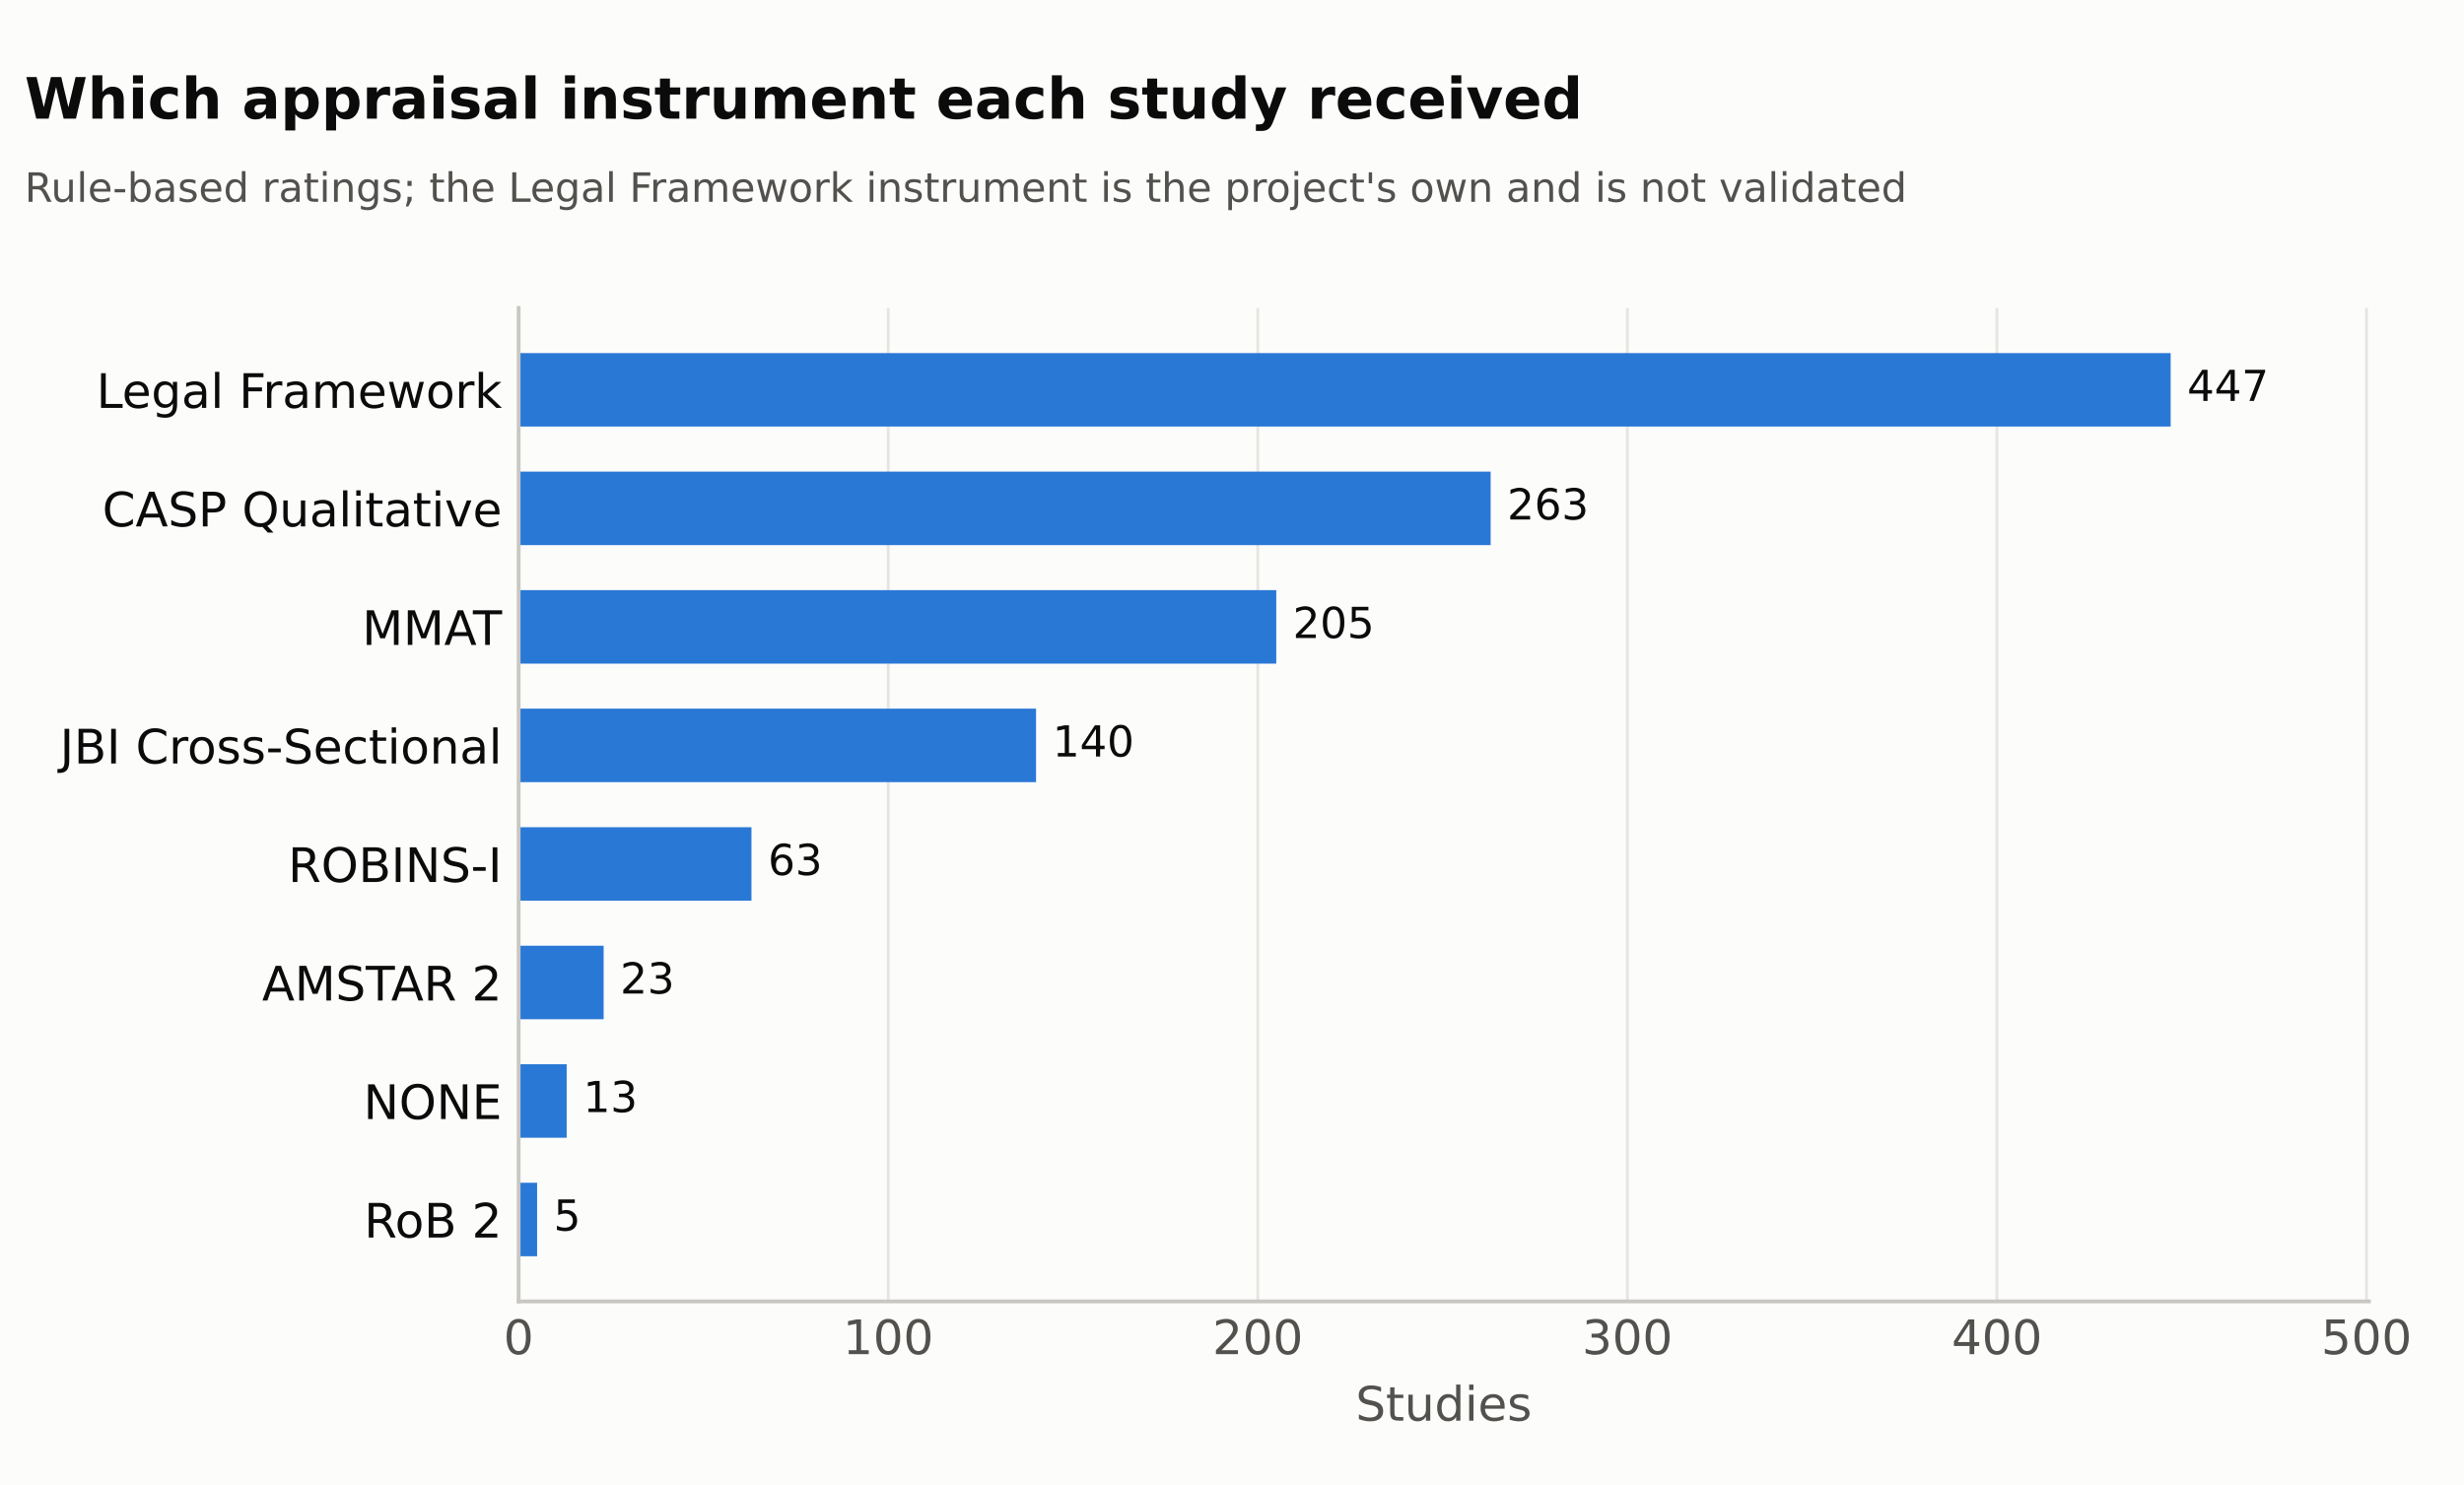
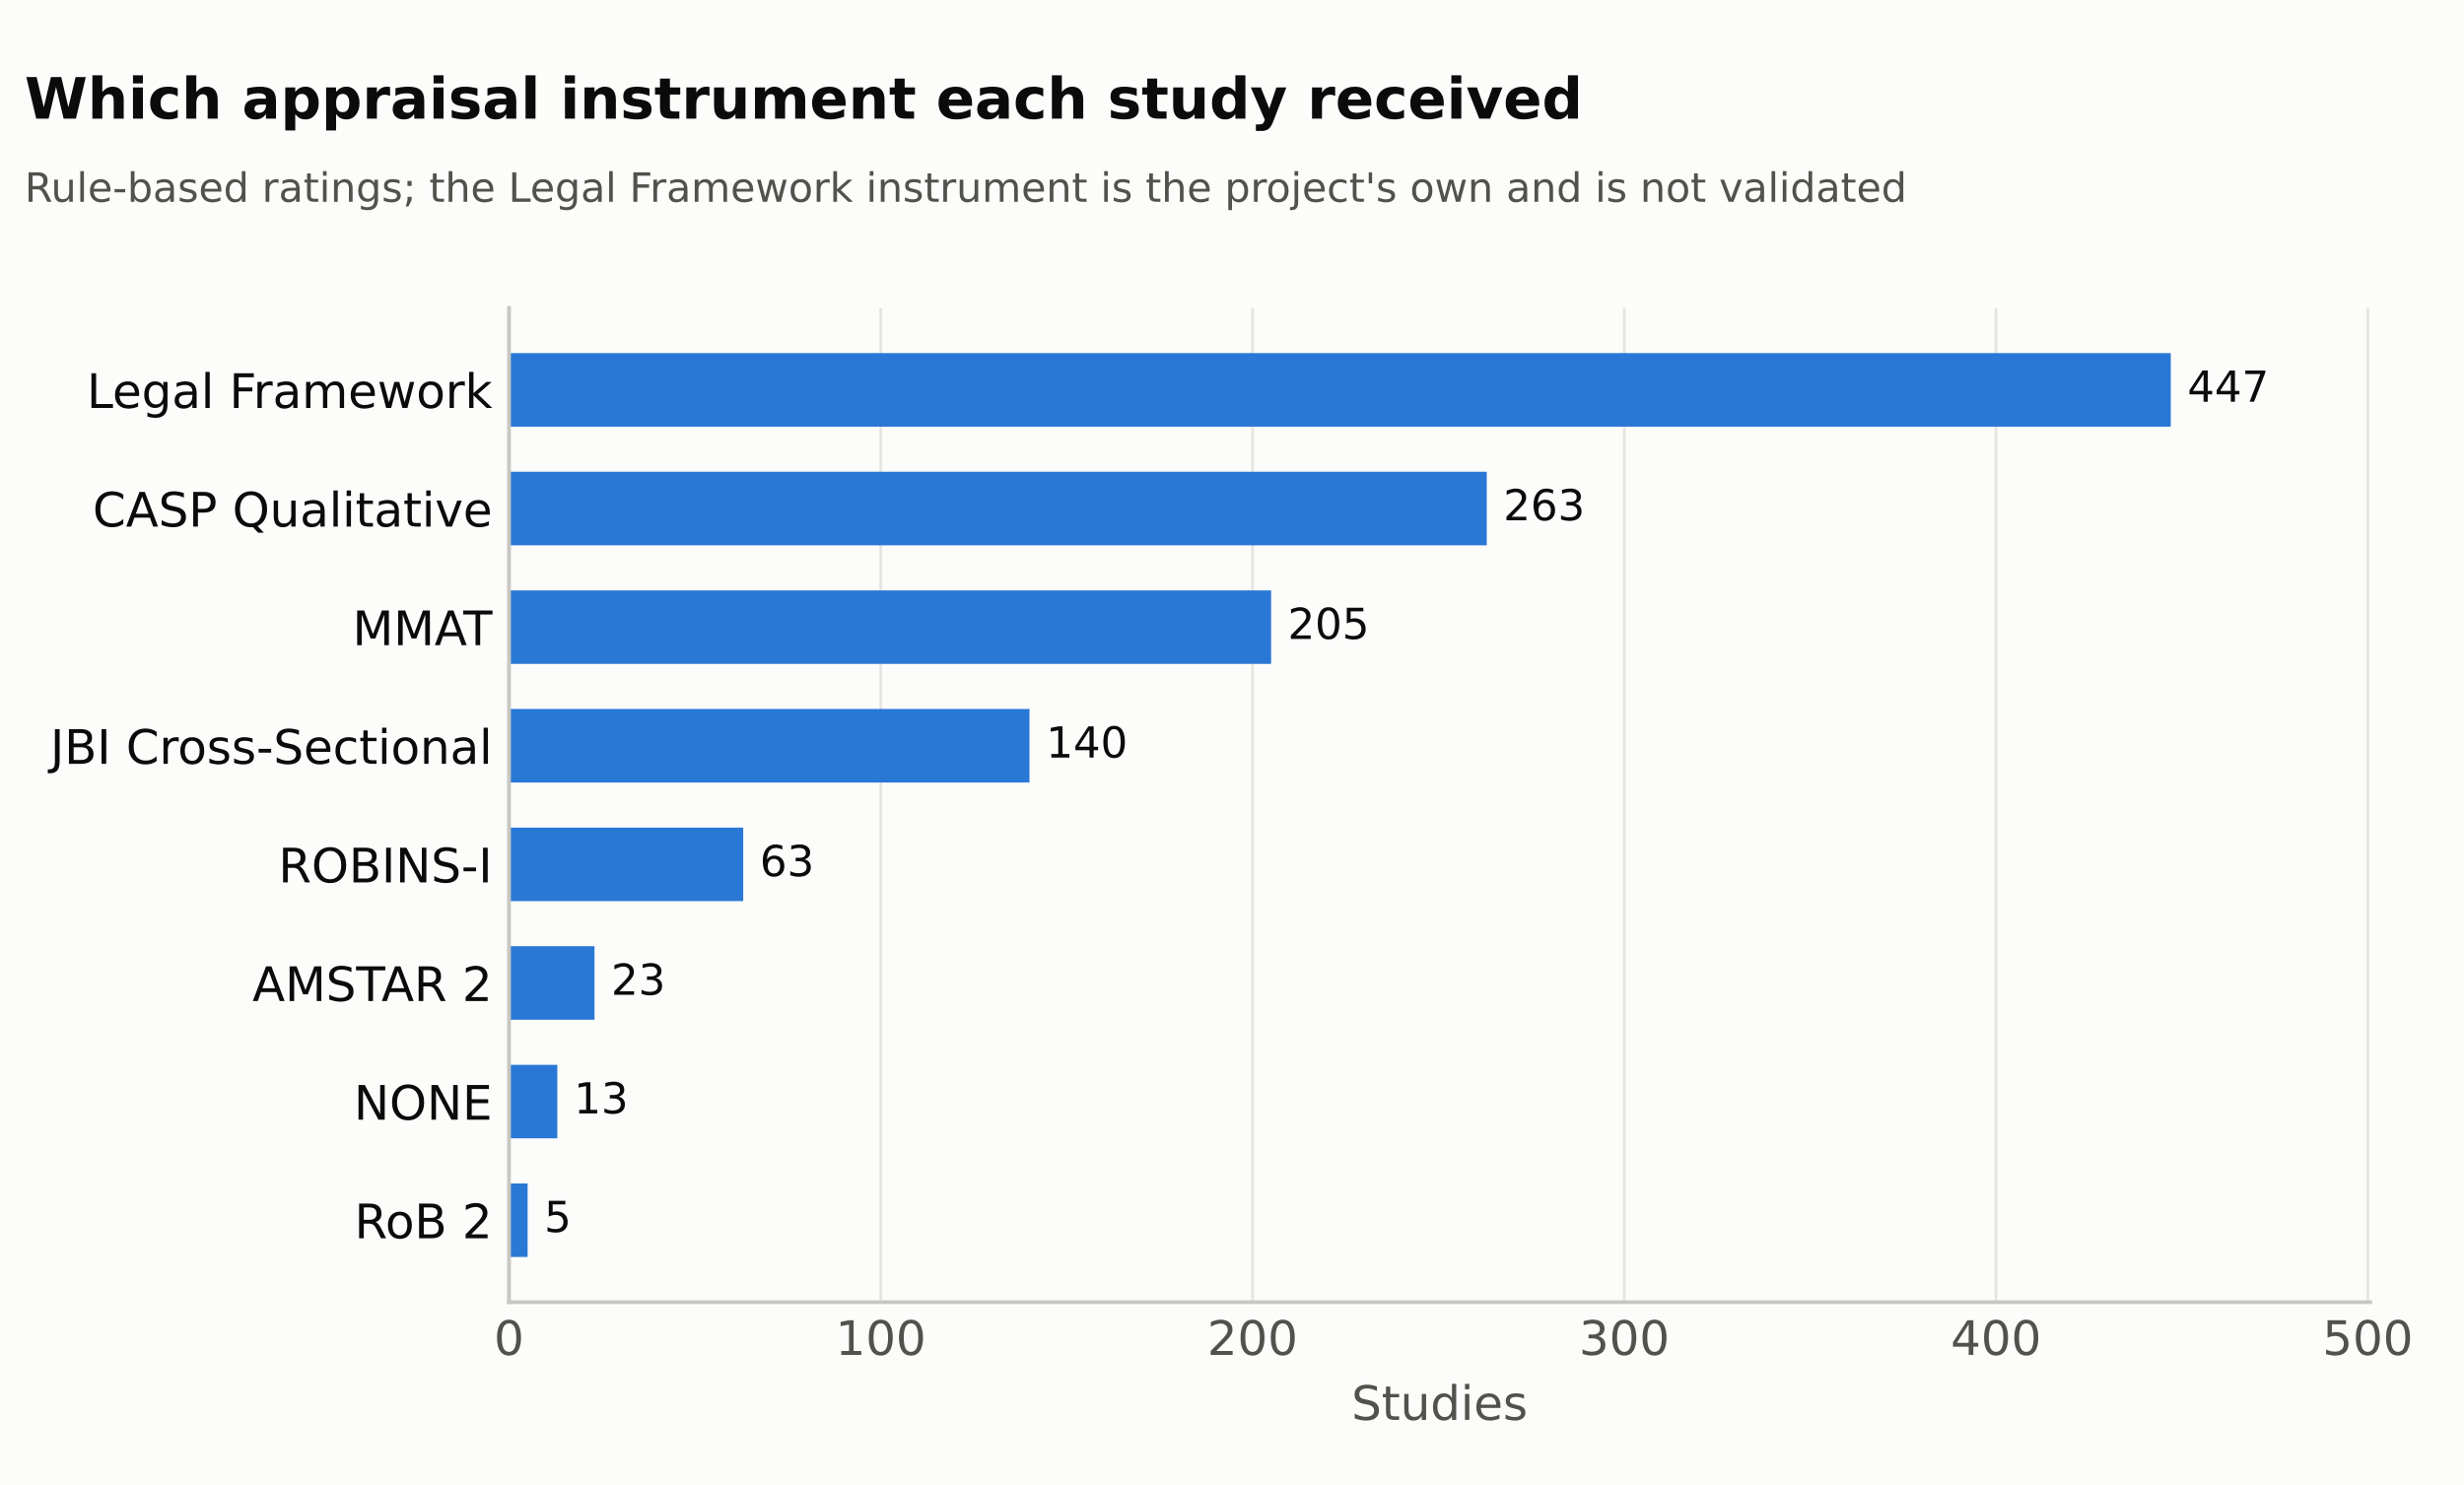
<svg xmlns="http://www.w3.org/2000/svg" width="518.4pt" height="312.48pt" viewBox="0 0 518.4 312.48" version="1.1">
  <defs>
    <style type="text/css">*{stroke-linejoin: round; stroke-linecap: butt}</style>
  </defs>
  <g id="figure_1">
    <g id="patch_1">
      <path d="M 0 312.48  L 518.4 312.48  L 518.4 0  L 0 0  z " style="fill: #fcfcfb" />
    </g>
    <g id="axes_1">
      <g id="patch_2">
-         <path d="M 109.115 273.858  L 498.394 273.858  L 498.394 64.8  L 109.115 64.8  z " style="fill: #fcfcfb" />
+         <path d="M 107.09 274.02  L 498.664 274.02  L 498.664 64.8  L 107.09 64.8  z " style="fill: #fcfcfb" />
      </g>
      <g id="matplotlib.axis_1">
        <g id="xtick_1">
          <g id="line2d_1">
-             <path d="M 109.115 273.858  L 109.115 64.8  " clip-path="url(#p3c89b04b15)" style="fill: none; stroke: #e6e5e0; stroke-width: 0.6; stroke-linecap: square" />
+             <path d="M 107.09 274.02  L 107.09 64.8  " clip-path="url(#p99f43d9179)" style="fill: none; stroke: #e6e5e0; stroke-width: 0.6; stroke-linecap: square" />
          </g>
          <g id="line2d_2" />
          <g id="text_1">
-             <text style="font-size: 10px; font-family: 'DejaVu Sans', 'Bitstream Vera Sans', 'Computer Modern Sans Serif', 'Lucida Grande', 'Verdana', 'Geneva', 'Lucid', 'Arial', 'Helvetica', 'Avant Garde', sans-serif; text-anchor: middle; fill: #52514e" x="109.115" y="284.955" transform="rotate(-0 109.115 284.9553)">0</text>
+             <text style="font-size: 10px; font-family: 'DejaVu Sans', 'Bitstream Vera Sans', 'Computer Modern Sans Serif', 'Lucida Grande', 'Verdana', 'Geneva', 'Lucid', 'Arial', 'Helvetica', 'Avant Garde', sans-serif; text-anchor: middle; fill: #52514e" x="107.09" y="285.118" transform="rotate(-0 107.09 285.1184)">0</text>
          </g>
        </g>
        <g id="xtick_2">
          <g id="line2d_3">
-             <path d="M 186.871 273.858  L 186.871 64.8  " clip-path="url(#p3c89b04b15)" style="fill: none; stroke: #e6e5e0; stroke-width: 0.6; stroke-linecap: square" />
+             <path d="M 185.305 274.02  L 185.305 64.8  " clip-path="url(#p99f43d9179)" style="fill: none; stroke: #e6e5e0; stroke-width: 0.6; stroke-linecap: square" />
          </g>
          <g id="line2d_4" />
          <g id="text_2">
-             <text style="font-size: 10px; font-family: 'DejaVu Sans', 'Bitstream Vera Sans', 'Computer Modern Sans Serif', 'Lucida Grande', 'Verdana', 'Geneva', 'Lucid', 'Arial', 'Helvetica', 'Avant Garde', sans-serif; text-anchor: middle; fill: #52514e" x="186.871" y="284.955" transform="rotate(-0 186.8712 284.9553)">100</text>
+             <text style="font-size: 10px; font-family: 'DejaVu Sans', 'Bitstream Vera Sans', 'Computer Modern Sans Serif', 'Lucida Grande', 'Verdana', 'Geneva', 'Lucid', 'Arial', 'Helvetica', 'Avant Garde', sans-serif; text-anchor: middle; fill: #52514e" x="185.305" y="285.118" transform="rotate(-0 185.3046 285.1184)">100</text>
          </g>
        </g>
        <g id="xtick_3">
          <g id="line2d_5">
-             <path d="M 264.627 273.858  L 264.627 64.8  " clip-path="url(#p3c89b04b15)" style="fill: none; stroke: #e6e5e0; stroke-width: 0.6; stroke-linecap: square" />
+             <path d="M 263.519 274.02  L 263.519 64.8  " clip-path="url(#p99f43d9179)" style="fill: none; stroke: #e6e5e0; stroke-width: 0.6; stroke-linecap: square" />
          </g>
          <g id="line2d_6" />
          <g id="text_3">
-             <text style="font-size: 10px; font-family: 'DejaVu Sans', 'Bitstream Vera Sans', 'Computer Modern Sans Serif', 'Lucida Grande', 'Verdana', 'Geneva', 'Lucid', 'Arial', 'Helvetica', 'Avant Garde', sans-serif; text-anchor: middle; fill: #52514e" x="264.627" y="284.955" transform="rotate(-0 264.6274 284.9553)">200</text>
+             <text style="font-size: 10px; font-family: 'DejaVu Sans', 'Bitstream Vera Sans', 'Computer Modern Sans Serif', 'Lucida Grande', 'Verdana', 'Geneva', 'Lucid', 'Arial', 'Helvetica', 'Avant Garde', sans-serif; text-anchor: middle; fill: #52514e" x="263.519" y="285.118" transform="rotate(-0 263.5192 285.1184)">200</text>
          </g>
        </g>
        <g id="xtick_4">
          <g id="line2d_7">
-             <path d="M 342.384 273.858  L 342.384 64.8  " clip-path="url(#p3c89b04b15)" style="fill: none; stroke: #e6e5e0; stroke-width: 0.6; stroke-linecap: square" />
+             <path d="M 341.734 274.02  L 341.734 64.8  " clip-path="url(#p99f43d9179)" style="fill: none; stroke: #e6e5e0; stroke-width: 0.6; stroke-linecap: square" />
          </g>
          <g id="line2d_8" />
          <g id="text_4">
-             <text style="font-size: 10px; font-family: 'DejaVu Sans', 'Bitstream Vera Sans', 'Computer Modern Sans Serif', 'Lucida Grande', 'Verdana', 'Geneva', 'Lucid', 'Arial', 'Helvetica', 'Avant Garde', sans-serif; text-anchor: middle; fill: #52514e" x="342.384" y="284.955" transform="rotate(-0 342.3836 284.9553)">300</text>
+             <text style="font-size: 10px; font-family: 'DejaVu Sans', 'Bitstream Vera Sans', 'Computer Modern Sans Serif', 'Lucida Grande', 'Verdana', 'Geneva', 'Lucid', 'Arial', 'Helvetica', 'Avant Garde', sans-serif; text-anchor: middle; fill: #52514e" x="341.734" y="285.118" transform="rotate(-0 341.7338 285.1184)">300</text>
          </g>
        </g>
        <g id="xtick_5">
          <g id="line2d_9">
-             <path d="M 420.14 273.858  L 420.14 64.8  " clip-path="url(#p3c89b04b15)" style="fill: none; stroke: #e6e5e0; stroke-width: 0.6; stroke-linecap: square" />
+             <path d="M 419.948 274.02  L 419.948 64.8  " clip-path="url(#p99f43d9179)" style="fill: none; stroke: #e6e5e0; stroke-width: 0.6; stroke-linecap: square" />
          </g>
          <g id="line2d_10" />
          <g id="text_5">
-             <text style="font-size: 10px; font-family: 'DejaVu Sans', 'Bitstream Vera Sans', 'Computer Modern Sans Serif', 'Lucida Grande', 'Verdana', 'Geneva', 'Lucid', 'Arial', 'Helvetica', 'Avant Garde', sans-serif; text-anchor: middle; fill: #52514e" x="420.14" y="284.955" transform="rotate(-0 420.1398 284.9553)">400</text>
+             <text style="font-size: 10px; font-family: 'DejaVu Sans', 'Bitstream Vera Sans', 'Computer Modern Sans Serif', 'Lucida Grande', 'Verdana', 'Geneva', 'Lucid', 'Arial', 'Helvetica', 'Avant Garde', sans-serif; text-anchor: middle; fill: #52514e" x="419.948" y="285.118" transform="rotate(-0 419.9484 285.1184)">400</text>
          </g>
        </g>
        <g id="xtick_6">
          <g id="line2d_11">
-             <path d="M 497.896 273.858  L 497.896 64.8  " clip-path="url(#p3c89b04b15)" style="fill: none; stroke: #e6e5e0; stroke-width: 0.6; stroke-linecap: square" />
+             <path d="M 498.163 274.02  L 498.163 64.8  " clip-path="url(#p99f43d9179)" style="fill: none; stroke: #e6e5e0; stroke-width: 0.6; stroke-linecap: square" />
          </g>
          <g id="line2d_12" />
          <g id="text_6">
-             <text style="font-size: 10px; font-family: 'DejaVu Sans', 'Bitstream Vera Sans', 'Computer Modern Sans Serif', 'Lucida Grande', 'Verdana', 'Geneva', 'Lucid', 'Arial', 'Helvetica', 'Avant Garde', sans-serif; text-anchor: middle; fill: #52514e" x="497.896" y="284.955" transform="rotate(-0 497.896 284.9553)">500</text>
+             <text style="font-size: 10px; font-family: 'DejaVu Sans', 'Bitstream Vera Sans', 'Computer Modern Sans Serif', 'Lucida Grande', 'Verdana', 'Geneva', 'Lucid', 'Arial', 'Helvetica', 'Avant Garde', sans-serif; text-anchor: middle; fill: #52514e" x="498.163" y="285.118" transform="rotate(-0 498.163 285.1184)">500</text>
          </g>
        </g>
        <g id="text_7">
-           <text style="font-size: 10px; font-family: 'DejaVu Sans', 'Bitstream Vera Sans', 'Computer Modern Sans Serif', 'Lucida Grande', 'Verdana', 'Geneva', 'Lucid', 'Arial', 'Helvetica', 'Avant Garde', sans-serif; text-anchor: middle; fill: #52514e" x="303.754" y="298.956" transform="rotate(-0 303.7543 298.9561)">Studies</text>
+           <text style="font-size: 10px; font-family: 'DejaVu Sans', 'Bitstream Vera Sans', 'Computer Modern Sans Serif', 'Lucida Grande', 'Verdana', 'Geneva', 'Lucid', 'Arial', 'Helvetica', 'Avant Garde', sans-serif; text-anchor: middle; fill: #52514e" x="302.877" y="298.797" transform="rotate(-0 302.8768 298.7966)">Studies</text>
        </g>
      </g>
      <g id="matplotlib.axis_2">
        <g id="ytick_1">
          <g id="line2d_13" />
          <g id="text_8">
-             <text style="font-size: 10px; font-family: 'DejaVu Sans', 'Bitstream Vera Sans', 'Computer Modern Sans Serif', 'Lucida Grande', 'Verdana', 'Geneva', 'Lucid', 'Arial', 'Helvetica', 'Avant Garde', sans-serif; text-anchor: end; fill: #0b0b0b" x="105.615" y="85.834" transform="rotate(-0 105.615 85.83363)">Legal Framework</text>
+             <text style="font-size: 10px; font-family: 'DejaVu Sans', 'Bitstream Vera Sans', 'Computer Modern Sans Serif', 'Lucida Grande', 'Verdana', 'Geneva', 'Lucid', 'Arial', 'Helvetica', 'Avant Garde', sans-serif; text-anchor: end; fill: #0b0b0b" x="103.59" y="85.847" transform="rotate(-0 103.59 85.84701)">Legal Framework</text>
          </g>
        </g>
        <g id="ytick_2">
          <g id="line2d_14" />
          <g id="text_9">
-             <text style="font-size: 10px; font-family: 'DejaVu Sans', 'Bitstream Vera Sans', 'Computer Modern Sans Serif', 'Lucida Grande', 'Verdana', 'Geneva', 'Lucid', 'Arial', 'Helvetica', 'Avant Garde', sans-serif; text-anchor: end; fill: #0b0b0b" x="105.615" y="110.775" transform="rotate(-0 105.615 110.7749)">CASP Qualitative</text>
+             <text style="font-size: 10px; font-family: 'DejaVu Sans', 'Bitstream Vera Sans', 'Computer Modern Sans Serif', 'Lucida Grande', 'Verdana', 'Geneva', 'Lucid', 'Arial', 'Helvetica', 'Avant Garde', sans-serif; text-anchor: end; fill: #0b0b0b" x="103.59" y="110.808" transform="rotate(-0 103.59 110.8076)">CASP Qualitative</text>
          </g>
        </g>
        <g id="ytick_3">
          <g id="line2d_15" />
          <g id="text_10">
-             <text style="font-size: 10px; font-family: 'DejaVu Sans', 'Bitstream Vera Sans', 'Computer Modern Sans Serif', 'Lucida Grande', 'Verdana', 'Geneva', 'Lucid', 'Arial', 'Helvetica', 'Avant Garde', sans-serif; text-anchor: end; fill: #0b0b0b" x="105.615" y="135.716" transform="rotate(-0 105.615 135.7158)">MMAT</text>
+             <text style="font-size: 10px; font-family: 'DejaVu Sans', 'Bitstream Vera Sans', 'Computer Modern Sans Serif', 'Lucida Grande', 'Verdana', 'Geneva', 'Lucid', 'Arial', 'Helvetica', 'Avant Garde', sans-serif; text-anchor: end; fill: #0b0b0b" x="103.59" y="135.768" transform="rotate(-0 103.59 135.7683)">MMAT</text>
          </g>
        </g>
        <g id="ytick_4">
          <g id="line2d_16" />
          <g id="text_11">
-             <text style="font-size: 10px; font-family: 'DejaVu Sans', 'Bitstream Vera Sans', 'Computer Modern Sans Serif', 'Lucida Grande', 'Verdana', 'Geneva', 'Lucid', 'Arial', 'Helvetica', 'Avant Garde', sans-serif; text-anchor: end; fill: #0b0b0b" x="105.615" y="160.657" transform="rotate(-0 105.615 160.6574)">JBI Cross-Sectional</text>
+             <text style="font-size: 10px; font-family: 'DejaVu Sans', 'Bitstream Vera Sans', 'Computer Modern Sans Serif', 'Lucida Grande', 'Verdana', 'Geneva', 'Lucid', 'Arial', 'Helvetica', 'Avant Garde', sans-serif; text-anchor: end; fill: #0b0b0b" x="103.59" y="160.729" transform="rotate(-0 103.59 160.7289)">JBI Cross-Sectional</text>
          </g>
        </g>
        <g id="ytick_5">
          <g id="line2d_17" />
          <g id="text_12">
-             <text style="font-size: 10px; font-family: 'DejaVu Sans', 'Bitstream Vera Sans', 'Computer Modern Sans Serif', 'Lucida Grande', 'Verdana', 'Geneva', 'Lucid', 'Arial', 'Helvetica', 'Avant Garde', sans-serif; text-anchor: end; fill: #0b0b0b" x="105.615" y="185.598" transform="rotate(-0 105.615 185.5983)">ROBINS-I</text>
+             <text style="font-size: 10px; font-family: 'DejaVu Sans', 'Bitstream Vera Sans', 'Computer Modern Sans Serif', 'Lucida Grande', 'Verdana', 'Geneva', 'Lucid', 'Arial', 'Helvetica', 'Avant Garde', sans-serif; text-anchor: end; fill: #0b0b0b" x="103.59" y="185.69" transform="rotate(-0 103.59 185.6895)">ROBINS-I</text>
          </g>
        </g>
        <g id="ytick_6">
          <g id="line2d_18" />
          <g id="text_13">
-             <text style="font-size: 10px; font-family: 'DejaVu Sans', 'Bitstream Vera Sans', 'Computer Modern Sans Serif', 'Lucida Grande', 'Verdana', 'Geneva', 'Lucid', 'Arial', 'Helvetica', 'Avant Garde', sans-serif; text-anchor: end; fill: #0b0b0b" x="105.615" y="210.54" transform="rotate(-0 105.615 210.5395)">AMSTAR 2</text>
+             <text style="font-size: 10px; font-family: 'DejaVu Sans', 'Bitstream Vera Sans', 'Computer Modern Sans Serif', 'Lucida Grande', 'Verdana', 'Geneva', 'Lucid', 'Arial', 'Helvetica', 'Avant Garde', sans-serif; text-anchor: end; fill: #0b0b0b" x="103.59" y="210.65" transform="rotate(-0 103.59 210.6502)">AMSTAR 2</text>
          </g>
        </g>
        <g id="ytick_7">
          <g id="line2d_19" />
          <g id="text_14">
-             <text style="font-size: 10px; font-family: 'DejaVu Sans', 'Bitstream Vera Sans', 'Computer Modern Sans Serif', 'Lucida Grande', 'Verdana', 'Geneva', 'Lucid', 'Arial', 'Helvetica', 'Avant Garde', sans-serif; text-anchor: end; fill: #0b0b0b" x="105.615" y="235.481" transform="rotate(-0 105.615 235.4808)">NONE</text>
+             <text style="font-size: 10px; font-family: 'DejaVu Sans', 'Bitstream Vera Sans', 'Computer Modern Sans Serif', 'Lucida Grande', 'Verdana', 'Geneva', 'Lucid', 'Arial', 'Helvetica', 'Avant Garde', sans-serif; text-anchor: end; fill: #0b0b0b" x="103.59" y="235.611" transform="rotate(-0 103.59 235.6108)">NONE</text>
          </g>
        </g>
        <g id="ytick_8">
          <g id="line2d_20" />
          <g id="text_15">
-             <text style="font-size: 10px; font-family: 'DejaVu Sans', 'Bitstream Vera Sans', 'Computer Modern Sans Serif', 'Lucida Grande', 'Verdana', 'Geneva', 'Lucid', 'Arial', 'Helvetica', 'Avant Garde', sans-serif; text-anchor: end; fill: #0b0b0b" x="105.615" y="260.422" transform="rotate(-0 105.615 260.4221)">RoB 2</text>
+             <text style="font-size: 10px; font-family: 'DejaVu Sans', 'Bitstream Vera Sans', 'Computer Modern Sans Serif', 'Lucida Grande', 'Verdana', 'Geneva', 'Lucid', 'Arial', 'Helvetica', 'Avant Garde', sans-serif; text-anchor: end; fill: #0b0b0b" x="103.59" y="260.571" transform="rotate(-0 103.59 260.5714)">RoB 2</text>
          </g>
        </g>
      </g>
      <g id="patch_3">
-         <path d="M 109.115 74.303  L 456.685 74.303  L 456.685 89.766  L 109.115 89.766  z " clip-path="url(#p3c89b04b15)" style="fill: #2a78d6" />
+         <path d="M 107.09 74.31  L 456.709 74.31  L 456.709 89.786  L 107.09 89.786  z " clip-path="url(#p99f43d9179)" style="fill: #2a78d6" />
      </g>
      <g id="patch_4">
-         <path d="M 109.115 99.244  L 313.614 99.244  L 313.614 114.707  L 109.115 114.707  z " clip-path="url(#p3c89b04b15)" style="fill: #2a78d6" />
+         <path d="M 107.09 99.271  L 312.794 99.271  L 312.794 114.746  L 107.09 114.746  z " clip-path="url(#p99f43d9179)" style="fill: #2a78d6" />
      </g>
      <g id="patch_5">
-         <path d="M 109.115 124.185  L 268.515 124.185  L 268.515 139.649  L 109.115 139.649  z " clip-path="url(#p3c89b04b15)" style="fill: #2a78d6" />
+         <path d="M 107.09 124.231  L 267.43 124.231  L 267.43 139.707  L 107.09 139.707  z " clip-path="url(#p99f43d9179)" style="fill: #2a78d6" />
      </g>
      <g id="patch_6">
-         <path d="M 109.115 149.126  L 217.974 149.126  L 217.974 164.59  L 109.115 164.59  z " clip-path="url(#p3c89b04b15)" style="fill: #2a78d6" />
+         <path d="M 107.09 149.192  L 216.59 149.192  L 216.59 164.667  L 107.09 164.667  z " clip-path="url(#p99f43d9179)" style="fill: #2a78d6" />
      </g>
      <g id="patch_7">
-         <path d="M 109.115 174.068  L 158.101 174.068  L 158.101 189.531  L 109.115 189.531  z " clip-path="url(#p3c89b04b15)" style="fill: #2a78d6" />
+         <path d="M 107.09 174.153  L 156.365 174.153  L 156.365 189.628  L 107.09 189.628  z " clip-path="url(#p99f43d9179)" style="fill: #2a78d6" />
      </g>
      <g id="patch_8">
-         <path d="M 109.115 199.009  L 126.999 199.009  L 126.999 214.473  L 109.115 214.473  z " clip-path="url(#p3c89b04b15)" style="fill: #2a78d6" />
+         <path d="M 107.09 199.113  L 125.079 199.113  L 125.079 214.589  L 107.09 214.589  z " clip-path="url(#p99f43d9179)" style="fill: #2a78d6" />
      </g>
      <g id="patch_9">
-         <path d="M 109.115 223.95  L 119.223 223.95  L 119.223 239.414  L 109.115 239.414  z " clip-path="url(#p3c89b04b15)" style="fill: #2a78d6" />
+         <path d="M 107.09 224.074  L 117.258 224.074  L 117.258 239.549  L 107.09 239.549  z " clip-path="url(#p99f43d9179)" style="fill: #2a78d6" />
      </g>
      <g id="patch_10">
-         <path d="M 109.115 248.891  L 113.003 248.891  L 113.003 264.355  L 109.115 264.355  z " clip-path="url(#p3c89b04b15)" style="fill: #2a78d6" />
+         <path d="M 107.09 249.034  L 111.001 249.034  L 111.001 264.51  L 107.09 264.51  z " clip-path="url(#p99f43d9179)" style="fill: #2a78d6" />
      </g>
      <g id="patch_11">
-         <path d="M 109.115 273.858  L 109.115 64.8  " style="fill: none; stroke: #c8c7c1; stroke-width: 0.8; stroke-linejoin: miter; stroke-linecap: square" />
+         <path d="M 107.09 274.02  L 107.09 64.8  " style="fill: none; stroke: #c8c7c1; stroke-width: 0.8; stroke-linejoin: miter; stroke-linecap: square" />
      </g>
      <g id="patch_12">
-         <path d="M 109.115 273.858  L 498.394 273.858  " style="fill: none; stroke: #c8c7c1; stroke-width: 0.8; stroke-linejoin: miter; stroke-linecap: square" />
+         <path d="M 107.09 274.02  L 498.664 274.02  " style="fill: none; stroke: #c8c7c1; stroke-width: 0.8; stroke-linejoin: miter; stroke-linecap: square" />
      </g>
      <g id="text_16">
-         <text style="font-size: 9px; font-family: 'DejaVu Sans', 'Bitstream Vera Sans', 'Computer Modern Sans Serif', 'Lucida Grande', 'Verdana', 'Geneva', 'Lucid', 'Arial', 'Helvetica', 'Avant Garde', sans-serif; text-anchor: start; fill: #0b0b0b" x="460.161" y="84.372" transform="rotate(-0 460.1609 84.3723)">447</text>
+         <text style="font-size: 9px; font-family: 'DejaVu Sans', 'Bitstream Vera Sans', 'Computer Modern Sans Serif', 'Lucida Grande', 'Verdana', 'Geneva', 'Lucid', 'Arial', 'Helvetica', 'Avant Garde', sans-serif; text-anchor: start; fill: #0b0b0b" x="460.205" y="84.531" transform="rotate(-0 460.2055 84.53123)">447</text>
      </g>
      <g id="text_17">
-         <text style="font-size: 9px; font-family: 'DejaVu Sans', 'Bitstream Vera Sans', 'Computer Modern Sans Serif', 'Lucida Grande', 'Verdana', 'Geneva', 'Lucid', 'Arial', 'Helvetica', 'Avant Garde', sans-serif; text-anchor: start; fill: #0b0b0b" x="317.089" y="109.314" transform="rotate(-0 317.0895 109.3136)">263</text>
+         <text style="font-size: 9px; font-family: 'DejaVu Sans', 'Bitstream Vera Sans', 'Computer Modern Sans Serif', 'Lucida Grande', 'Verdana', 'Geneva', 'Lucid', 'Arial', 'Helvetica', 'Avant Garde', sans-serif; text-anchor: start; fill: #0b0b0b" x="316.291" y="109.492" transform="rotate(-0 316.2906 109.4919)">263</text>
      </g>
      <g id="text_18">
-         <text style="font-size: 9px; font-family: 'DejaVu Sans', 'Bitstream Vera Sans', 'Computer Modern Sans Serif', 'Lucida Grande', 'Verdana', 'Geneva', 'Lucid', 'Arial', 'Helvetica', 'Avant Garde', sans-serif; text-anchor: start; fill: #0b0b0b" x="271.991" y="134.255" transform="rotate(-0 271.9909 134.2548)">205</text>
+         <text style="font-size: 9px; font-family: 'DejaVu Sans', 'Bitstream Vera Sans', 'Computer Modern Sans Serif', 'Lucida Grande', 'Verdana', 'Geneva', 'Lucid', 'Arial', 'Helvetica', 'Avant Garde', sans-serif; text-anchor: start; fill: #0b0b0b" x="270.926" y="134.452" transform="rotate(-0 270.9261 134.4525)">205</text>
      </g>
      <g id="text_19">
-         <text style="font-size: 9px; font-family: 'DejaVu Sans', 'Bitstream Vera Sans', 'Computer Modern Sans Serif', 'Lucida Grande', 'Verdana', 'Geneva', 'Lucid', 'Arial', 'Helvetica', 'Avant Garde', sans-serif; text-anchor: start; fill: #0b0b0b" x="221.449" y="159.196" transform="rotate(-0 221.4494 159.1961)">140</text>
+         <text style="font-size: 9px; font-family: 'DejaVu Sans', 'Bitstream Vera Sans', 'Computer Modern Sans Serif', 'Lucida Grande', 'Verdana', 'Geneva', 'Lucid', 'Arial', 'Helvetica', 'Avant Garde', sans-serif; text-anchor: start; fill: #0b0b0b" x="220.087" y="159.413" transform="rotate(-0 220.0866 159.4131)">140</text>
      </g>
      <g id="text_20">
-         <text style="font-size: 9px; font-family: 'DejaVu Sans', 'Bitstream Vera Sans', 'Computer Modern Sans Serif', 'Lucida Grande', 'Verdana', 'Geneva', 'Lucid', 'Arial', 'Helvetica', 'Avant Garde', sans-serif; text-anchor: start; fill: #0b0b0b" x="161.577" y="184.137" transform="rotate(-0 161.5771 184.1373)">63</text>
+         <text style="font-size: 9px; font-family: 'DejaVu Sans', 'Bitstream Vera Sans', 'Computer Modern Sans Serif', 'Lucida Grande', 'Verdana', 'Geneva', 'Lucid', 'Arial', 'Helvetica', 'Avant Garde', sans-serif; text-anchor: start; fill: #0b0b0b" x="159.861" y="184.374" transform="rotate(-0 159.8614 184.3738)">63</text>
      </g>
      <g id="text_21">
-         <text style="font-size: 9px; font-family: 'DejaVu Sans', 'Bitstream Vera Sans', 'Computer Modern Sans Serif', 'Lucida Grande', 'Verdana', 'Geneva', 'Lucid', 'Arial', 'Helvetica', 'Avant Garde', sans-serif; text-anchor: start; fill: #0b0b0b" x="130.475" y="209.079" transform="rotate(-0 130.4746 209.0786)">23</text>
+         <text style="font-size: 9px; font-family: 'DejaVu Sans', 'Bitstream Vera Sans', 'Computer Modern Sans Serif', 'Lucida Grande', 'Verdana', 'Geneva', 'Lucid', 'Arial', 'Helvetica', 'Avant Garde', sans-serif; text-anchor: start; fill: #0b0b0b" x="128.576" y="209.334" transform="rotate(-0 128.5756 209.3344)">23</text>
      </g>
      <g id="text_22">
-         <text style="font-size: 9px; font-family: 'DejaVu Sans', 'Bitstream Vera Sans', 'Computer Modern Sans Serif', 'Lucida Grande', 'Verdana', 'Geneva', 'Lucid', 'Arial', 'Helvetica', 'Avant Garde', sans-serif; text-anchor: start; fill: #0b0b0b" x="122.699" y="234.02" transform="rotate(-0 122.699 234.0199)">13</text>
+         <text style="font-size: 9px; font-family: 'DejaVu Sans', 'Bitstream Vera Sans', 'Computer Modern Sans Serif', 'Lucida Grande', 'Verdana', 'Geneva', 'Lucid', 'Arial', 'Helvetica', 'Avant Garde', sans-serif; text-anchor: start; fill: #0b0b0b" x="120.754" y="234.295" transform="rotate(-0 120.7541 234.295)">13</text>
      </g>
      <g id="text_23">
-         <text style="font-size: 9px; font-family: 'DejaVu Sans', 'Bitstream Vera Sans', 'Computer Modern Sans Serif', 'Lucida Grande', 'Verdana', 'Geneva', 'Lucid', 'Arial', 'Helvetica', 'Avant Garde', sans-serif; text-anchor: start; fill: #0b0b0b" x="116.479" y="258.961" transform="rotate(-0 116.4785 258.9611)">5</text>
+         <text style="font-size: 9px; font-family: 'DejaVu Sans', 'Bitstream Vera Sans', 'Computer Modern Sans Serif', 'Lucida Grande', 'Verdana', 'Geneva', 'Lucid', 'Arial', 'Helvetica', 'Avant Garde', sans-serif; text-anchor: start; fill: #0b0b0b" x="114.497" y="259.256" transform="rotate(-0 114.4969 259.2556)">5</text>
      </g>
    </g>
    <g id="text_24">
      <text style="font-weight: 700; font-size: 12px; font-family: 'DejaVu Sans', 'Bitstream Vera Sans', 'Computer Modern Sans Serif', 'Lucida Grande', 'Verdana', 'Geneva', 'Lucid', 'Arial', 'Helvetica', 'Avant Garde', sans-serif; text-anchor: start; fill: #0b0b0b" x="5.184" y="24.958" transform="rotate(-0 5.184 24.95812)">Which appraisal instrument each study received</text>
    </g>
    <g id="text_25">
      <text style="font-size: 8.5px; font-family: 'DejaVu Sans', 'Bitstream Vera Sans', 'Computer Modern Sans Serif', 'Lucida Grande', 'Verdana', 'Geneva', 'Lucid', 'Arial', 'Helvetica', 'Avant Garde', sans-serif; text-anchor: start; fill: #52514e" x="5.184" y="42.459" transform="rotate(-0 5.184 42.45867)">Rule-based ratings; the Legal Framework instrument is the project's own and is not validated</text>
    </g>
  </g>
  <defs>
-     <clipPath id="p3c89b04b15">
-       <rect x="109.115" y="64.8" width="389.279" height="209.058" />
+     <clipPath id="p99f43d9179">
+       <rect x="107.09" y="64.8" width="391.574" height="209.22" />
    </clipPath>
  </defs>
</svg>
